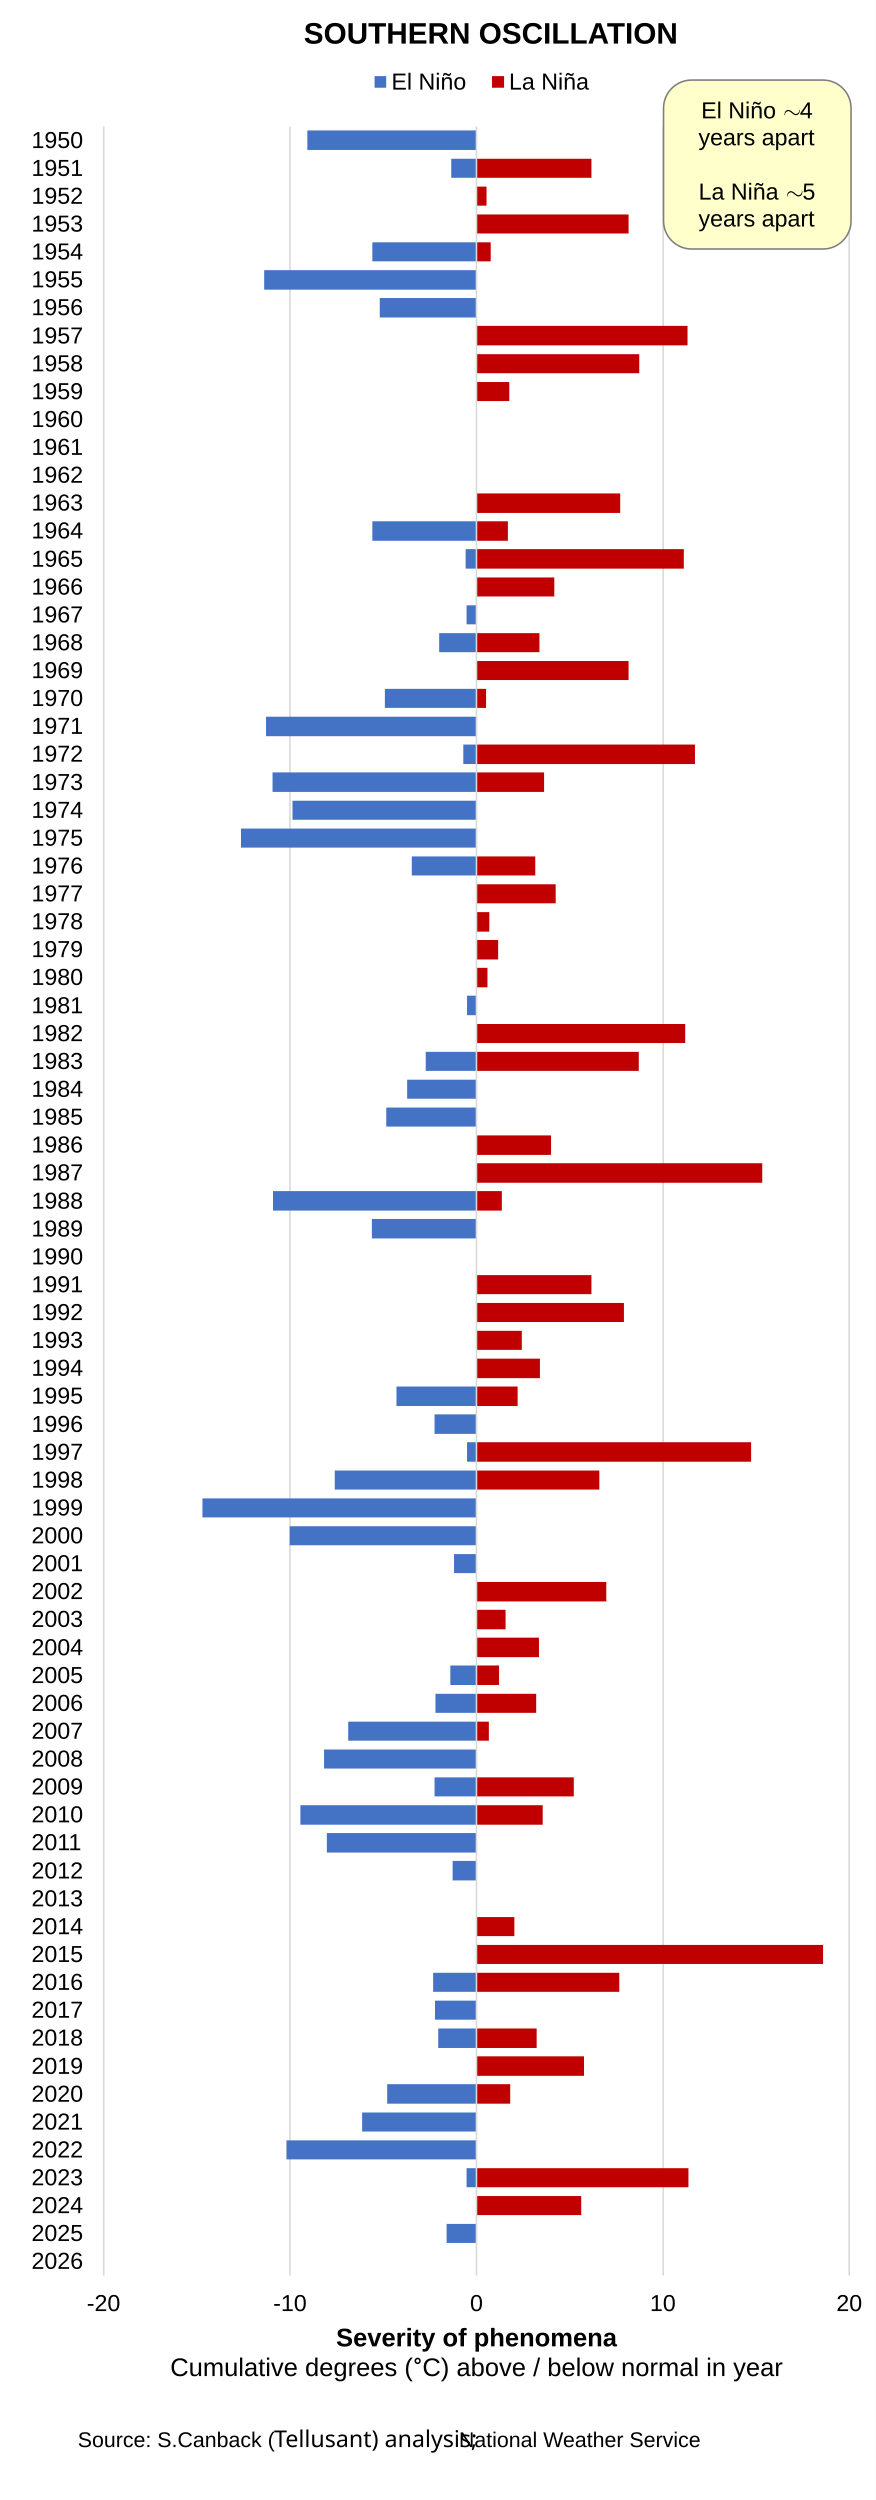
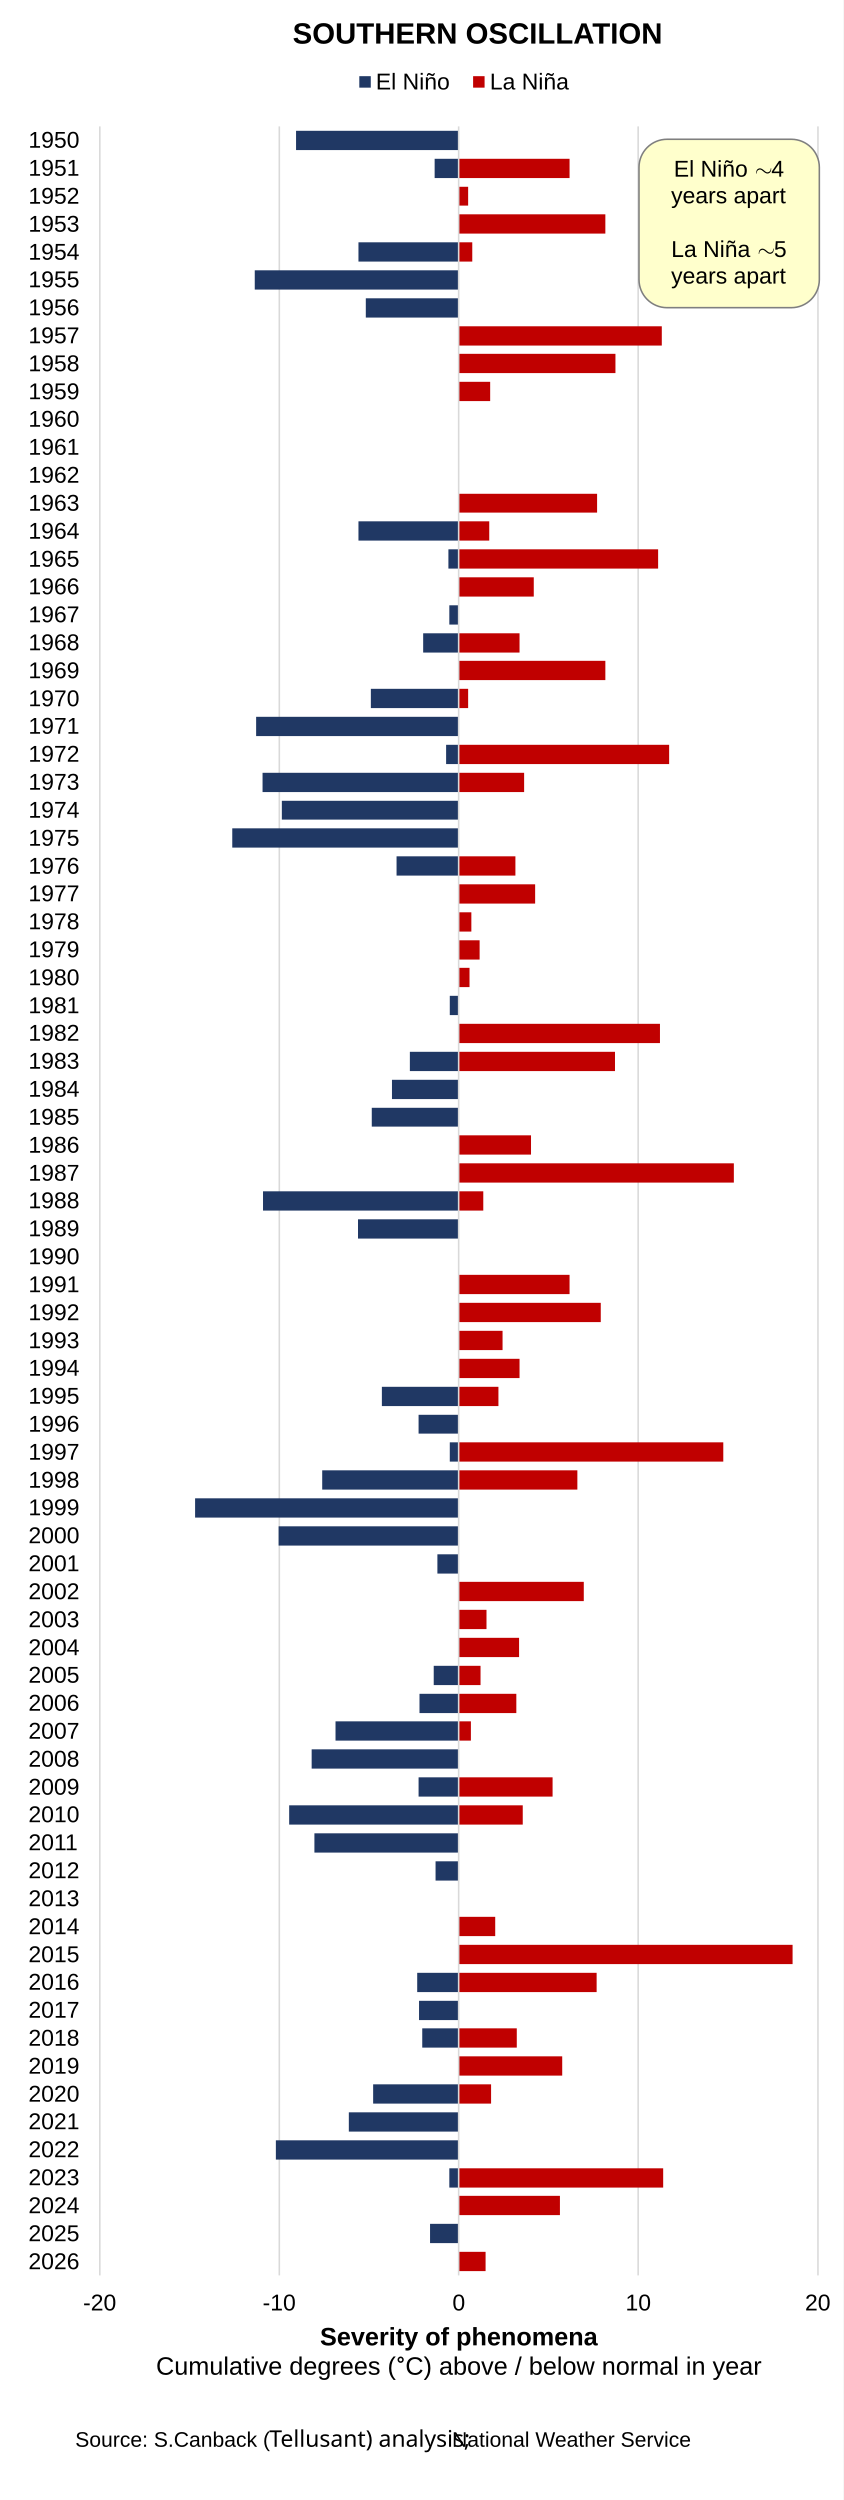
- <svg xmlns="http://www.w3.org/2000/svg" width="1887" height="5386" xml:space="preserve" overflow="hidden">
+ <svg xmlns="http://www.w3.org/2000/svg" width="1838" height="5448" xml:space="preserve" overflow="hidden">
  <defs>
    <clipPath id="clip0">
-       <rect x="4306" y="789" width="1887" height="5386" />
+       <rect x="4190" y="798" width="1838" height="5448" />
    </clipPath>
  </defs>
-   <g clip-path="url(#clip0)" transform="translate(-4306 -789)">
-     <rect x="4306" y="789" width="1887" height="5386" fill="#FFFFFF" />
-     <g>
-       <path d="M4529.5 1061.5 4529.5 5691.5M4930.66 1061.5 4930.66 5691.5M5734.69 1061.5 5734.69 5691.5M6135.5 1061.5 6135.5 5691.5" stroke="#D9D9D9" stroke-width="3.438" stroke-linejoin="round" stroke-miterlimit="10" fill="none" />
-     </g>
-     <g>
-       <path d="M5558.18 5561.18 5332.17 5561.18 5332.17 5520.18 5558.18 5520.18ZM5789.19 5501.18 5332.17 5501.18 5332.17 5460.18 5789.19 5460.18ZM5405.18 5321.17 5332.17 5321.17 5332.17 5279.17 5405.18 5279.17ZM5564.18 5261.17 5332.17 5261.17 5332.17 5219.17 5564.18 5219.17ZM5462.18 5201.17 5332.17 5201.17 5332.17 5159.17 5462.18 5159.17ZM5640.19 5080.17 5332.17 5080.17 5332.17 5039.17 5640.19 5039.17ZM6079.2 5020.16 5332.17 5020.16 5332.17 4979.16 6079.2 4979.16ZM5414.18 4960.16 5332.17 4960.16 5332.17 4919.16 5414.18 4919.16ZM5475.18 4720.15 5332.17 4720.15 5332.17 4678.15 5475.18 4678.15ZM5542.18 4659.15 5332.17 4659.15 5332.17 4618.15 5542.18 4618.15ZM5359.18 4539.15 5332.17 4539.15 5332.17 4498.15 5359.18 4498.15ZM5461.18 4479.15 5332.17 4479.15 5332.17 4438.15 5461.18 4438.15ZM5381.18 4419.15 5332.17 4419.15 5332.17 4377.14 5381.18 4377.14ZM5467.18 4359.14 5332.17 4359.14 5332.17 4317.14 5467.18 4317.14ZM5395.18 4299.14 5332.17 4299.14 5332.17 4257.14 5395.18 4257.14ZM5612.18 4239.14 5332.17 4239.14 5332.17 4197.14 5612.18 4197.14ZM5597.18 3998.13 5332.17 3998.13 5332.17 3957.13 5597.18 3957.13ZM5924.19 3938.13 5332.17 3938.13 5332.17 3896.13 5924.19 3896.13ZM5421.18 3818.12 5332.17 3818.12 5332.17 3776.12 5421.18 3776.12ZM5469.18 3758.12 5332.17 3758.12 5332.17 3716.12 5469.18 3716.12ZM5430.18 3697.12 5332.17 3697.12 5332.17 3656.12 5430.18 3656.12ZM5650.19 3637.12 5332.17 3637.12 5332.17 3596.12 5650.19 3596.12ZM5580.18 3577.12 5332.17 3577.12 5332.17 3536.12 5580.18 3536.12ZM5387.18 3397.11 5332.17 3397.11 5332.17 3355.11 5387.18 3355.11ZM5948.2 3337.11 5332.17 3337.11 5332.17 3295.11 5948.2 3295.11ZM5493.18 3277.11 5332.17 3277.11 5332.17 3235.11 5493.18 3235.11ZM5682.19 3096.1 5332.17 3096.1 5332.17 3055.1 5682.19 3055.1ZM5782.19 3036.1 5332.17 3036.1 5332.17 2995.1 5782.19 2995.1ZM5356.18 2916.1 5332.17 2916.1 5332.17 2874.09 5356.18 2874.09ZM5379.18 2856.09 5332.17 2856.09 5332.17 2814.09 5379.18 2814.09ZM5360.18 2796.09 5332.17 2796.09 5332.17 2754.09 5360.18 2754.09ZM5503.18 2735.09 5332.17 2735.09 5332.17 2694.09 5503.18 2694.09ZM5459.18 2675.09 5332.17 2675.09 5332.17 2634.09 5459.18 2634.09ZM5478.18 2495.08 5332.17 2495.08 5332.17 2453.08 5478.18 2453.08ZM5803.19 2435.08 5332.17 2435.08 5332.17 2393.08 5803.19 2393.08ZM5353.18 2314.08 5332.17 2314.08 5332.17 2273.07 5353.18 2273.07ZM5660.19 2254.07 5332.17 2254.07 5332.17 2213.07 5660.19 2213.07ZM5468.18 2194.07 5332.17 2194.07 5332.17 2153.07 5468.18 2153.07ZM5500.18 2074.07 5332.17 2074.07 5332.17 2033.07 5500.18 2033.07ZM5779.19 2014.07 5332.17 2014.07 5332.17 1972.06 5779.19 1972.06ZM5400.18 1954.06 5332.17 1954.06 5332.17 1912.06 5400.18 1912.06ZM5642.19 1894.06 5332.17 1894.06 5332.17 1852.06 5642.19 1852.06ZM5403.18 1653.05 5332.17 1653.05 5332.17 1612.05 5403.18 1612.05ZM5683.19 1593.05 5332.17 1593.05 5332.17 1552.05 5683.19 1552.05ZM5787.19 1533.05 5332.17 1533.05 5332.17 1491.05 5787.19 1491.05ZM5363.18 1352.04 5332.17 1352.04 5332.17 1311.04 5363.18 1311.04ZM5660.19 1292.04 5332.17 1292.04 5332.17 1251.04 5660.19 1251.04ZM5354.18 1232.04 5332.17 1232.04 5332.17 1191.04 5354.18 1191.04ZM5580.18 1172.04 5332.17 1172.04 5332.17 1131.04 5580.18 1131.04Z" fill="#C00000" />
-     </g>
-     <g>
-       <path d="M5268.17 5621.18 5332.17 5621.18 5332.17 5580.18 5268.17 5580.18ZM5311.17 5501.18 5332.17 5501.18 5332.17 5460.18 5311.17 5460.18ZM4923.16 5441.18 5332.17 5441.18 5332.17 5400.18 4923.16 5400.18ZM5086.17 5381.18 5332.17 5381.18 5332.17 5340.17 5086.17 5340.17ZM5140.17 5321.17 5332.17 5321.17 5332.17 5279.17 5140.17 5279.17ZM5250.17 5201.17 5332.17 5201.17 5332.17 5159.17 5250.17 5159.17ZM5243.17 5140.17 5332.17 5140.17 5332.17 5099.17 5243.17 5099.17ZM5239.17 5080.17 5332.17 5080.17 5332.17 5039.17 5239.17 5039.17ZM5281.17 4840.16 5332.17 4840.16 5332.17 4798.16 5281.17 4798.16ZM5010.16 4780.16 5332.17 4780.16 5332.17 4738.16 5010.16 4738.16ZM4953.16 4720.15 5332.17 4720.15 5332.17 4678.15 4953.16 4678.15ZM5242.17 4659.15 5332.17 4659.15 5332.17 4618.15 5242.17 4618.15ZM5004.16 4599.15 5332.17 4599.15 5332.17 4558.15 5004.16 4558.15ZM5056.17 4539.15 5332.17 4539.15 5332.17 4498.15 5056.17 4498.15ZM5244.17 4479.15 5332.17 4479.15 5332.17 4438.15 5244.17 4438.15ZM5276.17 4419.15 5332.17 4419.15 5332.17 4377.14 5276.17 4377.14ZM5284.17 4178.14 5332.17 4178.14 5332.17 4137.14 5284.17 4137.14ZM4930.16 4118.14 5332.17 4118.14 5332.17 4077.13 4930.16 4077.13ZM4742.16 4058.13 5332.17 4058.13 5332.17 4017.13 4742.16 4017.13ZM5027.17 3998.13 5332.17 3998.13 5332.17 3957.13 5027.17 3957.13ZM5312.17 3938.13 5332.17 3938.13 5332.17 3896.13 5312.17 3896.13ZM5242.17 3878.13 5332.17 3878.13 5332.17 3836.13 5242.17 3836.13ZM5160.17 3818.12 5332.17 3818.12 5332.17 3776.12 5160.17 3776.12ZM5107.17 3457.11 5332.17 3457.11 5332.17 3415.11 5107.17 3415.11ZM4894.16 3397.11 5332.17 3397.11 5332.17 3355.11 4894.16 3355.11ZM5138.17 3216.11 5332.17 3216.11 5332.17 3175.1 5138.17 3175.1ZM5183.17 3156.1 5332.17 3156.1 5332.17 3115.1 5183.17 3115.1ZM5223.17 3096.1 5332.17 3096.1 5332.17 3055.1 5223.17 3055.1ZM5312.17 2976.1 5332.17 2976.1 5332.17 2934.1 5312.17 2934.1ZM5193.17 2675.09 5332.17 2675.09 5332.17 2634.09 5193.17 2634.09ZM4825.16 2615.09 5332.17 2615.09 5332.17 2574.08 4825.16 2574.08ZM4936.16 2555.08 5332.17 2555.08 5332.17 2514.08 4936.16 2514.08ZM4893.16 2495.08 5332.17 2495.08 5332.17 2453.08 4893.16 2453.08ZM5304.17 2435.08 5332.17 2435.08 5332.17 2393.08 5304.17 2393.08ZM4879.16 2375.08 5332.17 2375.08 5332.17 2333.08 4879.16 2333.08ZM5135.17 2314.08 5332.17 2314.08 5332.17 2273.07 5135.17 2273.07ZM5252.17 2194.07 5332.17 2194.07 5332.17 2153.07 5252.17 2153.07ZM5311.17 2134.07 5332.17 2134.07 5332.17 2093.07 5311.17 2093.07ZM5309.17 2014.07 5332.17 2014.07 5332.17 1972.06 5309.17 1972.06ZM5108.17 1954.06 5332.17 1954.06 5332.17 1912.06 5108.17 1912.06ZM5124.17 1473.05 5332.17 1473.05 5332.17 1431.05 5124.17 1431.05ZM4875.16 1413.05 5332.17 1413.05 5332.17 1371.04 4875.16 1371.04ZM5108.17 1352.04 5332.17 1352.04 5332.17 1311.04 5108.17 1311.04ZM5278.17 1172.04 5332.17 1172.04 5332.17 1131.04 5278.17 1131.04ZM4968.16 1112.04 5332.17 1112.04 5332.17 1070.04 4968.16 1070.04Z" fill="#4472C4" />
-     </g>
-     <g>
-       <path d="M0 0 0 4630" stroke="#D9D9D9" stroke-width="3.438" stroke-linejoin="round" stroke-miterlimit="10" fill="none" fill-rule="evenodd" transform="matrix(1 0 0 -1 5332.5 5691.5)" />
-     </g>
-     <g>
-       <text font-family="Arial,Arial_MSFontService,sans-serif" font-weight="400" font-size="50" transform="matrix(1 0 0 1 4492.95 5768)">-20</text>
-     </g>
-     <g>
-       <text font-family="Arial,Arial_MSFontService,sans-serif" font-weight="400" font-size="50" transform="matrix(1 0 0 1 4894.56 5768)">-10</text>
-     </g>
-     <g>
-       <text font-family="Arial,Arial_MSFontService,sans-serif" font-weight="400" font-size="50" transform="matrix(1 0 0 1 5318.59 5768)">0</text>
-     </g>
-     <g>
-       <text font-family="Arial,Arial_MSFontService,sans-serif" font-weight="400" font-size="50" transform="matrix(1 0 0 1 5706.18 5768)">10</text>
-     </g>
-     <g>
-       <text font-family="Arial,Arial_MSFontService,sans-serif" font-weight="400" font-size="50" transform="matrix(1 0 0 1 6107.79 5768)">20</text>
-     </g>
-     <g>
-       <text font-family="Arial,Arial_MSFontService,sans-serif" font-weight="400" font-size="50" transform="matrix(1 0 0 1 4373.82 5677)">2026</text>
-     </g>
-     <g>
-       <text font-family="Arial,Arial_MSFontService,sans-serif" font-weight="400" font-size="50" transform="matrix(1 0 0 1 4373.82 5617)">2025</text>
-     </g>
-     <g>
-       <text font-family="Arial,Arial_MSFontService,sans-serif" font-weight="400" font-size="50" transform="matrix(1 0 0 1 4373.82 5557)">2024</text>
-     </g>
-     <g>
-       <text font-family="Arial,Arial_MSFontService,sans-serif" font-weight="400" font-size="50" transform="matrix(1 0 0 1 4373.82 5497)">2023</text>
-     </g>
-     <g>
-       <text font-family="Arial,Arial_MSFontService,sans-serif" font-weight="400" font-size="50" transform="matrix(1 0 0 1 4373.82 5437)">2022</text>
-     </g>
-     <g>
-       <text font-family="Arial,Arial_MSFontService,sans-serif" font-weight="400" font-size="50" transform="matrix(1 0 0 1 4373.82 5377)">2021</text>
-     </g>
-     <g>
-       <text font-family="Arial,Arial_MSFontService,sans-serif" font-weight="400" font-size="50" transform="matrix(1 0 0 1 4373.82 5317)">2020</text>
-     </g>
-     <g>
-       <text font-family="Arial,Arial_MSFontService,sans-serif" font-weight="400" font-size="50" transform="matrix(1 0 0 1 4373.82 5257)">2019</text>
-     </g>
-     <g>
-       <text font-family="Arial,Arial_MSFontService,sans-serif" font-weight="400" font-size="50" transform="matrix(1 0 0 1 4373.82 5196)">2018</text>
-     </g>
-     <g>
-       <text font-family="Arial,Arial_MSFontService,sans-serif" font-weight="400" font-size="50" transform="matrix(1 0 0 1 4373.82 5136)">2017</text>
-     </g>
-     <g>
-       <text font-family="Arial,Arial_MSFontService,sans-serif" font-weight="400" font-size="50" transform="matrix(1 0 0 1 4373.82 5076)">2016</text>
-     </g>
-     <g>
-       <text font-family="Arial,Arial_MSFontService,sans-serif" font-weight="400" font-size="50" transform="matrix(1 0 0 1 4373.82 5016)">2015</text>
-     </g>
-     <g>
-       <text font-family="Arial,Arial_MSFontService,sans-serif" font-weight="400" font-size="50" transform="matrix(1 0 0 1 4373.82 4956)">2014</text>
-     </g>
-     <g>
-       <text font-family="Arial,Arial_MSFontService,sans-serif" font-weight="400" font-size="50" transform="matrix(1 0 0 1 4373.82 4896)">2013</text>
-     </g>
-     <g>
-       <text font-family="Arial,Arial_MSFontService,sans-serif" font-weight="400" font-size="50" transform="matrix(1 0 0 1 4373.82 4836)">2012</text>
-     </g>
-     <g>
-       <text font-family="Arial,Arial_MSFontService,sans-serif" font-weight="400" font-size="50" transform="matrix(1 0 0 1 4373.82 4775)">2011</text>
-     </g>
-     <g>
-       <text font-family="Arial,Arial_MSFontService,sans-serif" font-weight="400" font-size="50" transform="matrix(1 0 0 1 4373.82 4715)">2010</text>
-     </g>
-     <g>
-       <text font-family="Arial,Arial_MSFontService,sans-serif" font-weight="400" font-size="50" transform="matrix(1 0 0 1 4373.82 4655)">2009</text>
-     </g>
-     <g>
-       <text font-family="Arial,Arial_MSFontService,sans-serif" font-weight="400" font-size="50" transform="matrix(1 0 0 1 4373.82 4595)">2008</text>
-     </g>
-     <g>
-       <text font-family="Arial,Arial_MSFontService,sans-serif" font-weight="400" font-size="50" transform="matrix(1 0 0 1 4373.82 4535)">2007</text>
-     </g>
-     <g>
-       <text font-family="Arial,Arial_MSFontService,sans-serif" font-weight="400" font-size="50" transform="matrix(1 0 0 1 4373.82 4475)">2006</text>
-     </g>
-     <g>
-       <text font-family="Arial,Arial_MSFontService,sans-serif" font-weight="400" font-size="50" transform="matrix(1 0 0 1 4373.82 4415)">2005</text>
-     </g>
-     <g>
-       <text font-family="Arial,Arial_MSFontService,sans-serif" font-weight="400" font-size="50" transform="matrix(1 0 0 1 4373.82 4355)">2004</text>
-     </g>
-     <g>
-       <text font-family="Arial,Arial_MSFontService,sans-serif" font-weight="400" font-size="50" transform="matrix(1 0 0 1 4373.82 4294)">2003</text>
-     </g>
-     <g>
-       <text font-family="Arial,Arial_MSFontService,sans-serif" font-weight="400" font-size="50" transform="matrix(1 0 0 1 4373.82 4234)">2002</text>
-     </g>
-     <g>
-       <text font-family="Arial,Arial_MSFontService,sans-serif" font-weight="400" font-size="50" transform="matrix(1 0 0 1 4373.82 4174)">2001</text>
-     </g>
-     <g>
-       <text font-family="Arial,Arial_MSFontService,sans-serif" font-weight="400" font-size="50" transform="matrix(1 0 0 1 4373.82 4114)">2000</text>
-     </g>
-     <g>
-       <text font-family="Arial,Arial_MSFontService,sans-serif" font-weight="400" font-size="50" transform="matrix(1 0 0 1 4373.82 4054)">1999</text>
-     </g>
-     <g>
-       <text font-family="Arial,Arial_MSFontService,sans-serif" font-weight="400" font-size="50" transform="matrix(1 0 0 1 4373.82 3994)">1998</text>
-     </g>
-     <g>
-       <text font-family="Arial,Arial_MSFontService,sans-serif" font-weight="400" font-size="50" transform="matrix(1 0 0 1 4373.82 3934)">1997</text>
-     </g>
-     <g>
-       <text font-family="Arial,Arial_MSFontService,sans-serif" font-weight="400" font-size="50" transform="matrix(1 0 0 1 4373.82 3874)">1996</text>
-     </g>
-     <g>
-       <text font-family="Arial,Arial_MSFontService,sans-serif" font-weight="400" font-size="50" transform="matrix(1 0 0 1 4373.82 3813)">1995</text>
-     </g>
-     <g>
-       <text font-family="Arial,Arial_MSFontService,sans-serif" font-weight="400" font-size="50" transform="matrix(1 0 0 1 4373.82 3753)">1994</text>
-     </g>
-     <g>
-       <text font-family="Arial,Arial_MSFontService,sans-serif" font-weight="400" font-size="50" transform="matrix(1 0 0 1 4373.82 3693)">1993</text>
-     </g>
-     <g>
-       <text font-family="Arial,Arial_MSFontService,sans-serif" font-weight="400" font-size="50" transform="matrix(1 0 0 1 4373.82 3633)">1992</text>
-     </g>
-     <g>
-       <text font-family="Arial,Arial_MSFontService,sans-serif" font-weight="400" font-size="50" transform="matrix(1 0 0 1 4373.82 3573)">1991</text>
-     </g>
-     <g>
-       <text font-family="Arial,Arial_MSFontService,sans-serif" font-weight="400" font-size="50" transform="matrix(1 0 0 1 4373.82 3513)">1990</text>
-     </g>
-     <g>
-       <text font-family="Arial,Arial_MSFontService,sans-serif" font-weight="400" font-size="50" transform="matrix(1 0 0 1 4373.82 3453)">1989</text>
-     </g>
-     <g>
-       <text font-family="Arial,Arial_MSFontService,sans-serif" font-weight="400" font-size="50" transform="matrix(1 0 0 1 4373.82 3393)">1988</text>
-     </g>
-     <g>
-       <text font-family="Arial,Arial_MSFontService,sans-serif" font-weight="400" font-size="50" transform="matrix(1 0 0 1 4373.82 3332)">1987</text>
-     </g>
-     <g>
-       <text font-family="Arial,Arial_MSFontService,sans-serif" font-weight="400" font-size="50" transform="matrix(1 0 0 1 4373.82 3272)">1986</text>
-     </g>
-     <g>
-       <text font-family="Arial,Arial_MSFontService,sans-serif" font-weight="400" font-size="50" transform="matrix(1 0 0 1 4373.82 3212)">1985</text>
-     </g>
-     <g>
-       <text font-family="Arial,Arial_MSFontService,sans-serif" font-weight="400" font-size="50" transform="matrix(1 0 0 1 4373.82 3152)">1984</text>
-     </g>
-     <g>
-       <text font-family="Arial,Arial_MSFontService,sans-serif" font-weight="400" font-size="50" transform="matrix(1 0 0 1 4373.82 3092)">1983</text>
-     </g>
-     <g>
-       <text font-family="Arial,Arial_MSFontService,sans-serif" font-weight="400" font-size="50" transform="matrix(1 0 0 1 4373.82 3032)">1982</text>
-     </g>
-     <g>
-       <text font-family="Arial,Arial_MSFontService,sans-serif" font-weight="400" font-size="50" transform="matrix(1 0 0 1 4373.82 2972)">1981</text>
-     </g>
-     <g>
-       <text font-family="Arial,Arial_MSFontService,sans-serif" font-weight="400" font-size="50" transform="matrix(1 0 0 1 4373.82 2911)">1980</text>
-     </g>
-     <g>
-       <text font-family="Arial,Arial_MSFontService,sans-serif" font-weight="400" font-size="50" transform="matrix(1 0 0 1 4373.82 2851)">1979</text>
-     </g>
-     <g>
-       <text font-family="Arial,Arial_MSFontService,sans-serif" font-weight="400" font-size="50" transform="matrix(1 0 0 1 4373.82 2791)">1978</text>
-     </g>
-     <g>
-       <text font-family="Arial,Arial_MSFontService,sans-serif" font-weight="400" font-size="50" transform="matrix(1 0 0 1 4373.82 2731)">1977</text>
-     </g>
-     <g>
-       <text font-family="Arial,Arial_MSFontService,sans-serif" font-weight="400" font-size="50" transform="matrix(1 0 0 1 4373.82 2671)">1976</text>
-     </g>
-     <g>
-       <text font-family="Arial,Arial_MSFontService,sans-serif" font-weight="400" font-size="50" transform="matrix(1 0 0 1 4373.82 2611)">1975</text>
-     </g>
-     <g>
-       <text font-family="Arial,Arial_MSFontService,sans-serif" font-weight="400" font-size="50" transform="matrix(1 0 0 1 4373.82 2551)">1974</text>
-     </g>
-     <g>
-       <text font-family="Arial,Arial_MSFontService,sans-serif" font-weight="400" font-size="50" transform="matrix(1 0 0 1 4373.82 2491)">1973</text>
-     </g>
-     <g>
-       <text font-family="Arial,Arial_MSFontService,sans-serif" font-weight="400" font-size="50" transform="matrix(1 0 0 1 4373.82 2430)">1972</text>
-     </g>
-     <g>
-       <text font-family="Arial,Arial_MSFontService,sans-serif" font-weight="400" font-size="50" transform="matrix(1 0 0 1 4373.82 2370)">1971</text>
-     </g>
-     <g>
-       <text font-family="Arial,Arial_MSFontService,sans-serif" font-weight="400" font-size="50" transform="matrix(1 0 0 1 4373.82 2310)">1970</text>
-     </g>
-     <g>
-       <text font-family="Arial,Arial_MSFontService,sans-serif" font-weight="400" font-size="50" transform="matrix(1 0 0 1 4373.82 2250)">1969</text>
-     </g>
-     <g>
-       <text font-family="Arial,Arial_MSFontService,sans-serif" font-weight="400" font-size="50" transform="matrix(1 0 0 1 4373.82 2190)">1968</text>
-     </g>
-     <g>
-       <text font-family="Arial,Arial_MSFontService,sans-serif" font-weight="400" font-size="50" transform="matrix(1 0 0 1 4373.82 2130)">1967</text>
-     </g>
-     <g>
-       <text font-family="Arial,Arial_MSFontService,sans-serif" font-weight="400" font-size="50" transform="matrix(1 0 0 1 4373.82 2070)">1966</text>
-     </g>
-     <g>
-       <text font-family="Arial,Arial_MSFontService,sans-serif" font-weight="400" font-size="50" transform="matrix(1 0 0 1 4373.82 2010)">1965</text>
-     </g>
-     <g>
-       <text font-family="Arial,Arial_MSFontService,sans-serif" font-weight="400" font-size="50" transform="matrix(1 0 0 1 4373.82 1949)">1964</text>
-     </g>
-     <g>
-       <text font-family="Arial,Arial_MSFontService,sans-serif" font-weight="400" font-size="50" transform="matrix(1 0 0 1 4373.82 1889)">1963</text>
-     </g>
-     <g>
-       <text font-family="Arial,Arial_MSFontService,sans-serif" font-weight="400" font-size="50" transform="matrix(1 0 0 1 4373.82 1829)">1962</text>
-     </g>
-     <g>
-       <text font-family="Arial,Arial_MSFontService,sans-serif" font-weight="400" font-size="50" transform="matrix(1 0 0 1 4373.82 1769)">1961</text>
-     </g>
-     <g>
-       <text font-family="Arial,Arial_MSFontService,sans-serif" font-weight="400" font-size="50" transform="matrix(1 0 0 1 4373.82 1709)">1960</text>
-     </g>
-     <g>
-       <text font-family="Arial,Arial_MSFontService,sans-serif" font-weight="400" font-size="50" transform="matrix(1 0 0 1 4373.82 1649)">1959</text>
-     </g>
-     <g>
-       <text font-family="Arial,Arial_MSFontService,sans-serif" font-weight="400" font-size="50" transform="matrix(1 0 0 1 4373.82 1589)">1958</text>
-     </g>
-     <g>
-       <text font-family="Arial,Arial_MSFontService,sans-serif" font-weight="400" font-size="50" transform="matrix(1 0 0 1 4373.82 1529)">1957</text>
-     </g>
-     <g>
-       <text font-family="Arial,Arial_MSFontService,sans-serif" font-weight="400" font-size="50" transform="matrix(1 0 0 1 4373.82 1468)">1956</text>
-     </g>
-     <g>
-       <text font-family="Arial,Arial_MSFontService,sans-serif" font-weight="400" font-size="50" transform="matrix(1 0 0 1 4373.82 1408)">1955</text>
-     </g>
-     <g>
-       <text font-family="Arial,Arial_MSFontService,sans-serif" font-weight="400" font-size="50" transform="matrix(1 0 0 1 4373.82 1348)">1954</text>
-     </g>
-     <g>
-       <text font-family="Arial,Arial_MSFontService,sans-serif" font-weight="400" font-size="50" transform="matrix(1 0 0 1 4373.82 1288)">1953</text>
-     </g>
-     <g>
-       <text font-family="Arial,Arial_MSFontService,sans-serif" font-weight="400" font-size="50" transform="matrix(1 0 0 1 4373.82 1228)">1952</text>
-     </g>
-     <g>
-       <text font-family="Arial,Arial_MSFontService,sans-serif" font-weight="400" font-size="50" transform="matrix(1 0 0 1 4373.82 1168)">1951</text>
-     </g>
-     <g>
-       <text font-family="Arial,Arial_MSFontService,sans-serif" font-weight="400" font-size="50" transform="matrix(1 0 0 1 4373.82 1108)">1950</text>
-     </g>
-     <g>
-       <text font-family="Arial,Arial_MSFontService,sans-serif" font-weight="700" font-size="55" transform="matrix(1 0 0 1 5030.02 5844)">Severity of phenomena</text>
-     </g>
-     <g>
-       <text font-family="Arial,Arial_MSFontService,sans-serif" font-weight="400" font-size="55" transform="matrix(1 0 0 1 4672.7 5908)">Cumulative degrees (</text>
-     </g>
-     <g>
-       <text font-family="Roboto,Roboto_MSFontService,sans-serif" font-weight="400" font-size="55" transform="matrix(1 0 0 1 5195.47 5908)">°</text>
-     </g>
-     <g>
-       <text font-family="Arial,Arial_MSFontService,sans-serif" font-weight="400" font-size="55" transform="matrix(1 0 0 1 5216.01 5908)">C) above / below normal in year</text>
-     </g>
-     <g>
-       <text font-family="Arial,Arial_MSFontService,sans-serif" font-weight="700" font-size="64" transform="matrix(1 0 0 1 4960.41 883)">SOUTHERN OSCILLATION</text>
-     </g>
-     <g>
-       <rect x="5113" y="953" width="25" height="25" fill="#4472C4" />
-     </g>
-     <g>
-       <text font-family="Arial,Arial_MSFontService,sans-serif" font-weight="400" font-size="50" transform="matrix(1 0 0 1 5149.28 982)">El Niño</text>
-     </g>
-     <g>
-       <rect x="5366" y="953" width="26" height="25" fill="#C00000" />
-     </g>
-     <g>
-       <text font-family="Arial,Arial_MSFontService,sans-serif" font-weight="400" font-size="50" transform="matrix(1 0 0 1 5402.55 982)">La Niña</text>
+   <g clip-path="url(#clip0)" transform="translate(-4190 -798)">
+     <rect x="4190" y="798" width="1838" height="5448" fill="#FFFFFF" />
+     <g>
+       <path d="M4407.5 1073.5 4407.5 5756.5M4798.66 1073.5 4798.66 5756.5M5580.68 1073.5 5580.68 5756.5M5972.5 1073.5 5972.5 5756.5" stroke="#D9D9D9" stroke-width="3.438" stroke-linejoin="round" stroke-miterlimit="10" fill="none" />
+     </g>
+     <g>
+       <path d="M5248.17 5747.19 5190.17 5747.19 5190.17 5705.19 5248.17 5705.19ZM5410.18 5625.18 5190.17 5625.18 5190.17 5583.18 5410.18 5583.18ZM5635.19 5565.18 5190.17 5565.18 5190.17 5523.18 5635.19 5523.18ZM5260.17 5382.18 5190.17 5382.18 5190.17 5340.18 5260.17 5340.18ZM5415.18 5321.17 5190.17 5321.17 5190.17 5279.17 5415.18 5279.17ZM5316.17 5260.17 5190.17 5260.17 5190.17 5218.17 5316.17 5218.17ZM5490.18 5139.17 5190.17 5139.17 5190.17 5097.17 5490.18 5097.17ZM5917.19 5078.17 5190.17 5078.17 5190.17 5036.17 5917.19 5036.17ZM5269.17 5017.16 5190.17 5017.16 5190.17 4975.16 5269.17 4975.16ZM5329.17 4774.16 5190.17 4774.16 5190.17 4732.16 5329.17 4732.16ZM5394.18 4713.15 5190.17 4713.15 5190.17 4671.15 5394.18 4671.15ZM5216.17 4591.15 5190.17 4591.15 5190.17 4549.15 5216.17 4549.15ZM5315.17 4531.15 5190.17 4531.15 5190.17 4489.15 5315.17 4489.15ZM5237.17 4470.15 5190.17 4470.15 5190.17 4428.15 5237.17 4428.15ZM5321.17 4409.14 5190.17 4409.14 5190.17 4367.14 5321.17 4367.14ZM5250.17 4348.14 5190.17 4348.14 5190.17 4306.14 5250.17 4306.14ZM5462.18 4287.14 5190.17 4287.14 5190.17 4245.14 5462.18 4245.14ZM5448.18 4044.13 5190.17 4044.13 5190.17 4002.13 5448.18 4002.13ZM5766.19 3983.13 5190.17 3983.13 5190.17 3941.13 5766.19 3941.13ZM5276.17 3862.13 5190.17 3862.13 5190.17 3820.13 5276.17 3820.13ZM5322.17 3801.12 5190.17 3801.12 5190.17 3759.12 5322.17 3759.12ZM5285.17 3740.12 5190.17 3740.12 5190.17 3698.12 5285.17 3698.12ZM5499.18 3679.12 5190.17 3679.12 5190.17 3637.12 5499.18 3637.12ZM5431.18 3618.12 5190.17 3618.12 5190.17 3576.12 5431.18 3576.12ZM5243.17 3436.11 5190.17 3436.11 5190.17 3394.11 5243.17 3394.11ZM5789.19 3375.11 5190.17 3375.11 5190.17 3333.11 5789.19 3333.11ZM5347.18 3314.11 5190.17 3314.11 5190.17 3272.11 5347.18 3272.11ZM5530.18 3132.1 5190.17 3132.1 5190.17 3090.1 5530.18 3090.1ZM5628.18 3071.1 5190.17 3071.1 5190.17 3029.1 5628.18 3029.1ZM5213.17 2949.1 5190.17 2949.1 5190.17 2907.1 5213.17 2907.1ZM5235.17 2889.09 5190.17 2889.09 5190.17 2847.09 5235.17 2847.09ZM5217.17 2828.09 5190.17 2828.09 5190.17 2786.09 5217.17 2786.09ZM5356.18 2767.09 5190.17 2767.09 5190.17 2725.09 5356.18 2725.09ZM5313.17 2706.09 5190.17 2706.09 5190.17 2664.09 5313.17 2664.09ZM5332.17 2524.08 5190.17 2524.08 5190.17 2482.08 5332.17 2482.08ZM5648.19 2463.08 5190.17 2463.08 5190.17 2421.08 5648.19 2421.08ZM5210.17 2341.08 5190.17 2341.08 5190.17 2299.08 5210.17 2299.08ZM5509.18 2280.07 5190.17 2280.07 5190.17 2238.07 5509.18 2238.07ZM5322.17 2220.07 5190.17 2220.07 5190.17 2178.07 5322.17 2178.07ZM5353.18 2098.07 5190.17 2098.07 5190.17 2056.07 5353.18 2056.07ZM5624.18 2037.07 5190.17 2037.07 5190.17 1995.07 5624.18 1995.07ZM5256.17 1976.06 5190.17 1976.06 5190.17 1934.06 5256.17 1934.06ZM5491.18 1915.06 5190.17 1915.06 5190.17 1874.06 5491.18 1874.06ZM5258.17 1672.05 5190.17 1672.05 5190.17 1630.05 5258.17 1630.05ZM5531.18 1611.05 5190.17 1611.05 5190.17 1569.05 5531.18 1569.05ZM5632.18 1551.05 5190.17 1551.05 5190.17 1509.05 5632.18 1509.05ZM5219.17 1368.04 5190.17 1368.04 5190.17 1326.04 5219.17 1326.04ZM5509.18 1307.04 5190.17 1307.04 5190.17 1265.04 5509.18 1265.04ZM5210.17 1246.04 5190.17 1246.04 5190.17 1205.04 5210.17 1205.04ZM5431.18 1186.04 5190.17 1186.04 5190.17 1144.04 5431.18 1144.04Z" fill="#C00000" />
+     </g>
+     <g>
+       <path d="M5127.17 5686.19 5190.17 5686.19 5190.17 5644.19 5127.17 5644.19ZM5169.17 5565.18 5190.17 5565.18 5190.17 5523.18 5169.17 5523.18ZM4791.16 5504.18 5190.17 5504.18 5190.17 5462.18 4791.16 5462.18ZM4950.16 5443.18 5190.17 5443.18 5190.17 5401.18 4950.16 5401.18ZM5003.16 5382.18 5190.17 5382.18 5190.17 5340.18 5003.16 5340.18ZM5110.17 5260.17 5190.17 5260.17 5190.17 5218.17 5110.17 5218.17ZM5103.17 5200.17 5190.17 5200.17 5190.17 5158.17 5103.17 5158.17ZM5099.17 5139.17 5190.17 5139.17 5190.17 5097.17 5099.17 5097.17ZM5139.17 4896.16 5190.17 4896.16 5190.17 4854.16 5139.17 4854.16ZM4875.16 4835.16 5190.17 4835.16 5190.17 4793.16 4875.16 4793.16ZM4820.16 4774.16 5190.17 4774.16 5190.17 4732.16 4820.16 4732.16ZM5102.17 4713.15 5190.17 4713.15 5190.17 4671.15 5102.17 4671.15ZM4869.16 4652.15 5190.17 4652.15 5190.17 4610.15 4869.16 4610.15ZM4921.16 4591.15 5190.17 4591.15 5190.17 4549.15 4921.16 4549.15ZM5104.17 4531.15 5190.17 4531.15 5190.17 4489.15 5104.17 4489.15ZM5135.17 4470.15 5190.17 4470.15 5190.17 4428.15 5135.17 4428.15ZM5143.17 4227.14 5190.17 4227.14 5190.17 4185.14 5143.17 4185.14ZM4797.16 4166.14 5190.17 4166.14 5190.17 4124.14 4797.16 4124.14ZM4615.15 4105.13 5190.17 4105.13 5190.17 4063.13 4615.15 4063.13ZM4892.16 4044.13 5190.17 4044.13 5190.17 4002.13 4892.16 4002.13ZM5170.17 3983.13 5190.17 3983.13 5190.17 3941.13 5170.17 3941.13ZM5102.17 3922.13 5190.17 3922.13 5190.17 3881.13 5102.17 3881.13ZM5022.17 3862.13 5190.17 3862.13 5190.17 3820.13 5022.17 3820.13ZM4970.16 3497.11 5190.17 3497.11 5190.17 3455.11 4970.16 3455.11ZM4763.16 3436.11 5190.17 3436.11 5190.17 3394.11 4763.16 3394.11ZM5000.16 3253.11 5190.17 3253.11 5190.17 3212.11 5000.16 3212.11ZM5044.17 3193.1 5190.17 3193.1 5190.17 3151.1 5044.17 3151.1ZM5083.17 3132.1 5190.17 3132.1 5190.17 3090.1 5083.17 3090.1ZM5170.17 3010.1 5190.17 3010.1 5190.17 2968.1 5170.17 2968.1ZM5054.17 2706.09 5190.17 2706.09 5190.17 2664.09 5054.17 2664.09ZM4696.15 2645.09 5190.17 2645.09 5190.17 2603.09 4696.15 2603.09ZM4804.16 2584.08 5190.17 2584.08 5190.17 2543.08 4804.16 2543.08ZM4762.16 2524.08 5190.17 2524.08 5190.17 2482.08 4762.16 2482.08ZM5162.17 2463.08 5190.17 2463.08 5190.17 2421.08 5162.17 2421.08ZM4748.16 2402.08 5190.17 2402.08 5190.17 2360.08 4748.16 2360.08ZM4998.16 2341.08 5190.17 2341.08 5190.17 2299.08 4998.16 2299.08ZM5112.17 2220.07 5190.17 2220.07 5190.17 2178.07 5112.17 2178.07ZM5169.17 2159.07 5190.17 2159.07 5190.17 2117.07 5169.17 2117.07ZM5167.17 2037.07 5190.17 2037.07 5190.17 1995.07 5167.17 1995.07ZM4971.16 1976.06 5190.17 1976.06 5190.17 1934.06 4971.16 1934.06ZM4987.16 1490.05 5190.17 1490.05 5190.17 1448.05 4987.16 1448.05ZM4745.16 1429.05 5190.17 1429.05 5190.17 1387.05 4745.16 1387.05ZM4971.16 1368.04 5190.17 1368.04 5190.17 1326.04 4971.16 1326.04ZM5137.17 1186.04 5190.17 1186.04 5190.17 1144.04 5137.17 1144.04ZM4835.16 1125.04 5190.17 1125.04 5190.17 1083.04 4835.16 1083.04Z" fill="#203864" />
+     </g>
+     <g>
+       <path d="M0 0 0 4683" stroke="#D9D9D9" stroke-width="3.438" stroke-linejoin="round" stroke-miterlimit="10" fill="none" fill-rule="evenodd" transform="matrix(1 0 0 -1 5189.5 5756.5)" />
+     </g>
+     <g>
+       <text font-family="Arial,Arial_MSFontService,sans-serif" font-weight="400" font-size="50" transform="matrix(1 0 0 1 4371.06 5833)">-20</text>
+     </g>
+     <g>
+       <text font-family="Arial,Arial_MSFontService,sans-serif" font-weight="400" font-size="50" transform="matrix(1 0 0 1 4762.27 5833)">-10</text>
+     </g>
+     <g>
+       <text font-family="Arial,Arial_MSFontService,sans-serif" font-weight="400" font-size="50" transform="matrix(1 0 0 1 5175.89 5833)">0</text>
+     </g>
+     <g>
+       <text font-family="Arial,Arial_MSFontService,sans-serif" font-weight="400" font-size="50" transform="matrix(1 0 0 1 5553.07 5833)">10</text>
+     </g>
+     <g>
+       <text font-family="Arial,Arial_MSFontService,sans-serif" font-weight="400" font-size="50" transform="matrix(1 0 0 1 5944.27 5833)">20</text>
+     </g>
+     <g>
+       <text font-family="Arial,Arial_MSFontService,sans-serif" font-weight="400" font-size="50" transform="matrix(1 0 0 1 4251.93 5743)">2026</text>
+     </g>
+     <g>
+       <text font-family="Arial,Arial_MSFontService,sans-serif" font-weight="400" font-size="50" transform="matrix(1 0 0 1 4251.93 5682)">2025</text>
+     </g>
+     <g>
+       <text font-family="Arial,Arial_MSFontService,sans-serif" font-weight="400" font-size="50" transform="matrix(1 0 0 1 4251.93 5621)">2024</text>
+     </g>
+     <g>
+       <text font-family="Arial,Arial_MSFontService,sans-serif" font-weight="400" font-size="50" transform="matrix(1 0 0 1 4251.93 5560)">2023</text>
+     </g>
+     <g>
+       <text font-family="Arial,Arial_MSFontService,sans-serif" font-weight="400" font-size="50" transform="matrix(1 0 0 1 4251.93 5499)">2022</text>
+     </g>
+     <g>
+       <text font-family="Arial,Arial_MSFontService,sans-serif" font-weight="400" font-size="50" transform="matrix(1 0 0 1 4251.93 5438)">2021</text>
+     </g>
+     <g>
+       <text font-family="Arial,Arial_MSFontService,sans-serif" font-weight="400" font-size="50" transform="matrix(1 0 0 1 4251.93 5378)">2020</text>
+     </g>
+     <g>
+       <text font-family="Arial,Arial_MSFontService,sans-serif" font-weight="400" font-size="50" transform="matrix(1 0 0 1 4251.93 5317)">2019</text>
+     </g>
+     <g>
+       <text font-family="Arial,Arial_MSFontService,sans-serif" font-weight="400" font-size="50" transform="matrix(1 0 0 1 4251.93 5256)">2018</text>
+     </g>
+     <g>
+       <text font-family="Arial,Arial_MSFontService,sans-serif" font-weight="400" font-size="50" transform="matrix(1 0 0 1 4251.93 5195)">2017</text>
+     </g>
+     <g>
+       <text font-family="Arial,Arial_MSFontService,sans-serif" font-weight="400" font-size="50" transform="matrix(1 0 0 1 4251.93 5134)">2016</text>
+     </g>
+     <g>
+       <text font-family="Arial,Arial_MSFontService,sans-serif" font-weight="400" font-size="50" transform="matrix(1 0 0 1 4251.93 5074)">2015</text>
+     </g>
+     <g>
+       <text font-family="Arial,Arial_MSFontService,sans-serif" font-weight="400" font-size="50" transform="matrix(1 0 0 1 4251.93 5013)">2014</text>
+     </g>
+     <g>
+       <text font-family="Arial,Arial_MSFontService,sans-serif" font-weight="400" font-size="50" transform="matrix(1 0 0 1 4251.93 4952)">2013</text>
+     </g>
+     <g>
+       <text font-family="Arial,Arial_MSFontService,sans-serif" font-weight="400" font-size="50" transform="matrix(1 0 0 1 4251.93 4891)">2012</text>
+     </g>
+     <g>
+       <text font-family="Arial,Arial_MSFontService,sans-serif" font-weight="400" font-size="50" transform="matrix(1 0 0 1 4251.93 4830)">2011</text>
+     </g>
+     <g>
+       <text font-family="Arial,Arial_MSFontService,sans-serif" font-weight="400" font-size="50" transform="matrix(1 0 0 1 4251.93 4769)">2010</text>
+     </g>
+     <g>
+       <text font-family="Arial,Arial_MSFontService,sans-serif" font-weight="400" font-size="50" transform="matrix(1 0 0 1 4251.93 4709)">2009</text>
+     </g>
+     <g>
+       <text font-family="Arial,Arial_MSFontService,sans-serif" font-weight="400" font-size="50" transform="matrix(1 0 0 1 4251.93 4648)">2008</text>
+     </g>
+     <g>
+       <text font-family="Arial,Arial_MSFontService,sans-serif" font-weight="400" font-size="50" transform="matrix(1 0 0 1 4251.93 4587)">2007</text>
+     </g>
+     <g>
+       <text font-family="Arial,Arial_MSFontService,sans-serif" font-weight="400" font-size="50" transform="matrix(1 0 0 1 4251.93 4526)">2006</text>
+     </g>
+     <g>
+       <text font-family="Arial,Arial_MSFontService,sans-serif" font-weight="400" font-size="50" transform="matrix(1 0 0 1 4251.93 4465)">2005</text>
+     </g>
+     <g>
+       <text font-family="Arial,Arial_MSFontService,sans-serif" font-weight="400" font-size="50" transform="matrix(1 0 0 1 4251.93 4405)">2004</text>
+     </g>
+     <g>
+       <text font-family="Arial,Arial_MSFontService,sans-serif" font-weight="400" font-size="50" transform="matrix(1 0 0 1 4251.93 4344)">2003</text>
+     </g>
+     <g>
+       <text font-family="Arial,Arial_MSFontService,sans-serif" font-weight="400" font-size="50" transform="matrix(1 0 0 1 4251.93 4283)">2002</text>
+     </g>
+     <g>
+       <text font-family="Arial,Arial_MSFontService,sans-serif" font-weight="400" font-size="50" transform="matrix(1 0 0 1 4251.93 4222)">2001</text>
+     </g>
+     <g>
+       <text font-family="Arial,Arial_MSFontService,sans-serif" font-weight="400" font-size="50" transform="matrix(1 0 0 1 4251.93 4161)">2000</text>
+     </g>
+     <g>
+       <text font-family="Arial,Arial_MSFontService,sans-serif" font-weight="400" font-size="50" transform="matrix(1 0 0 1 4251.93 4100)">1999</text>
+     </g>
+     <g>
+       <text font-family="Arial,Arial_MSFontService,sans-serif" font-weight="400" font-size="50" transform="matrix(1 0 0 1 4251.93 4040)">1998</text>
+     </g>
+     <g>
+       <text font-family="Arial,Arial_MSFontService,sans-serif" font-weight="400" font-size="50" transform="matrix(1 0 0 1 4251.93 3979)">1997</text>
+     </g>
+     <g>
+       <text font-family="Arial,Arial_MSFontService,sans-serif" font-weight="400" font-size="50" transform="matrix(1 0 0 1 4251.93 3918)">1996</text>
+     </g>
+     <g>
+       <text font-family="Arial,Arial_MSFontService,sans-serif" font-weight="400" font-size="50" transform="matrix(1 0 0 1 4251.93 3857)">1995</text>
+     </g>
+     <g>
+       <text font-family="Arial,Arial_MSFontService,sans-serif" font-weight="400" font-size="50" transform="matrix(1 0 0 1 4251.93 3796)">1994</text>
+     </g>
+     <g>
+       <text font-family="Arial,Arial_MSFontService,sans-serif" font-weight="400" font-size="50" transform="matrix(1 0 0 1 4251.93 3736)">1993</text>
+     </g>
+     <g>
+       <text font-family="Arial,Arial_MSFontService,sans-serif" font-weight="400" font-size="50" transform="matrix(1 0 0 1 4251.93 3675)">1992</text>
+     </g>
+     <g>
+       <text font-family="Arial,Arial_MSFontService,sans-serif" font-weight="400" font-size="50" transform="matrix(1 0 0 1 4251.93 3614)">1991</text>
+     </g>
+     <g>
+       <text font-family="Arial,Arial_MSFontService,sans-serif" font-weight="400" font-size="50" transform="matrix(1 0 0 1 4251.93 3553)">1990</text>
+     </g>
+     <g>
+       <text font-family="Arial,Arial_MSFontService,sans-serif" font-weight="400" font-size="50" transform="matrix(1 0 0 1 4251.93 3492)">1989</text>
+     </g>
+     <g>
+       <text font-family="Arial,Arial_MSFontService,sans-serif" font-weight="400" font-size="50" transform="matrix(1 0 0 1 4251.93 3431)">1988</text>
+     </g>
+     <g>
+       <text font-family="Arial,Arial_MSFontService,sans-serif" font-weight="400" font-size="50" transform="matrix(1 0 0 1 4251.93 3371)">1987</text>
+     </g>
+     <g>
+       <text font-family="Arial,Arial_MSFontService,sans-serif" font-weight="400" font-size="50" transform="matrix(1 0 0 1 4251.93 3310)">1986</text>
+     </g>
+     <g>
+       <text font-family="Arial,Arial_MSFontService,sans-serif" font-weight="400" font-size="50" transform="matrix(1 0 0 1 4251.93 3249)">1985</text>
+     </g>
+     <g>
+       <text font-family="Arial,Arial_MSFontService,sans-serif" font-weight="400" font-size="50" transform="matrix(1 0 0 1 4251.93 3188)">1984</text>
+     </g>
+     <g>
+       <text font-family="Arial,Arial_MSFontService,sans-serif" font-weight="400" font-size="50" transform="matrix(1 0 0 1 4251.93 3127)">1983</text>
+     </g>
+     <g>
+       <text font-family="Arial,Arial_MSFontService,sans-serif" font-weight="400" font-size="50" transform="matrix(1 0 0 1 4251.93 3066)">1982</text>
+     </g>
+     <g>
+       <text font-family="Arial,Arial_MSFontService,sans-serif" font-weight="400" font-size="50" transform="matrix(1 0 0 1 4251.93 3006)">1981</text>
+     </g>
+     <g>
+       <text font-family="Arial,Arial_MSFontService,sans-serif" font-weight="400" font-size="50" transform="matrix(1 0 0 1 4251.93 2945)">1980</text>
+     </g>
+     <g>
+       <text font-family="Arial,Arial_MSFontService,sans-serif" font-weight="400" font-size="50" transform="matrix(1 0 0 1 4251.93 2884)">1979</text>
+     </g>
+     <g>
+       <text font-family="Arial,Arial_MSFontService,sans-serif" font-weight="400" font-size="50" transform="matrix(1 0 0 1 4251.93 2823)">1978</text>
+     </g>
+     <g>
+       <text font-family="Arial,Arial_MSFontService,sans-serif" font-weight="400" font-size="50" transform="matrix(1 0 0 1 4251.93 2762)">1977</text>
+     </g>
+     <g>
+       <text font-family="Arial,Arial_MSFontService,sans-serif" font-weight="400" font-size="50" transform="matrix(1 0 0 1 4251.93 2702)">1976</text>
+     </g>
+     <g>
+       <text font-family="Arial,Arial_MSFontService,sans-serif" font-weight="400" font-size="50" transform="matrix(1 0 0 1 4251.93 2641)">1975</text>
+     </g>
+     <g>
+       <text font-family="Arial,Arial_MSFontService,sans-serif" font-weight="400" font-size="50" transform="matrix(1 0 0 1 4251.93 2580)">1974</text>
+     </g>
+     <g>
+       <text font-family="Arial,Arial_MSFontService,sans-serif" font-weight="400" font-size="50" transform="matrix(1 0 0 1 4251.93 2519)">1973</text>
+     </g>
+     <g>
+       <text font-family="Arial,Arial_MSFontService,sans-serif" font-weight="400" font-size="50" transform="matrix(1 0 0 1 4251.93 2458)">1972</text>
+     </g>
+     <g>
+       <text font-family="Arial,Arial_MSFontService,sans-serif" font-weight="400" font-size="50" transform="matrix(1 0 0 1 4251.93 2397)">1971</text>
+     </g>
+     <g>
+       <text font-family="Arial,Arial_MSFontService,sans-serif" font-weight="400" font-size="50" transform="matrix(1 0 0 1 4251.93 2337)">1970</text>
+     </g>
+     <g>
+       <text font-family="Arial,Arial_MSFontService,sans-serif" font-weight="400" font-size="50" transform="matrix(1 0 0 1 4251.93 2276)">1969</text>
+     </g>
+     <g>
+       <text font-family="Arial,Arial_MSFontService,sans-serif" font-weight="400" font-size="50" transform="matrix(1 0 0 1 4251.93 2215)">1968</text>
+     </g>
+     <g>
+       <text font-family="Arial,Arial_MSFontService,sans-serif" font-weight="400" font-size="50" transform="matrix(1 0 0 1 4251.93 2154)">1967</text>
+     </g>
+     <g>
+       <text font-family="Arial,Arial_MSFontService,sans-serif" font-weight="400" font-size="50" transform="matrix(1 0 0 1 4251.93 2093)">1966</text>
+     </g>
+     <g>
+       <text font-family="Arial,Arial_MSFontService,sans-serif" font-weight="400" font-size="50" transform="matrix(1 0 0 1 4251.93 2033)">1965</text>
+     </g>
+     <g>
+       <text font-family="Arial,Arial_MSFontService,sans-serif" font-weight="400" font-size="50" transform="matrix(1 0 0 1 4251.93 1972)">1964</text>
+     </g>
+     <g>
+       <text font-family="Arial,Arial_MSFontService,sans-serif" font-weight="400" font-size="50" transform="matrix(1 0 0 1 4251.93 1911)">1963</text>
+     </g>
+     <g>
+       <text font-family="Arial,Arial_MSFontService,sans-serif" font-weight="400" font-size="50" transform="matrix(1 0 0 1 4251.93 1850)">1962</text>
+     </g>
+     <g>
+       <text font-family="Arial,Arial_MSFontService,sans-serif" font-weight="400" font-size="50" transform="matrix(1 0 0 1 4251.93 1789)">1961</text>
+     </g>
+     <g>
+       <text font-family="Arial,Arial_MSFontService,sans-serif" font-weight="400" font-size="50" transform="matrix(1 0 0 1 4251.93 1728)">1960</text>
+     </g>
+     <g>
+       <text font-family="Arial,Arial_MSFontService,sans-serif" font-weight="400" font-size="50" transform="matrix(1 0 0 1 4251.93 1668)">1959</text>
+     </g>
+     <g>
+       <text font-family="Arial,Arial_MSFontService,sans-serif" font-weight="400" font-size="50" transform="matrix(1 0 0 1 4251.93 1607)">1958</text>
+     </g>
+     <g>
+       <text font-family="Arial,Arial_MSFontService,sans-serif" font-weight="400" font-size="50" transform="matrix(1 0 0 1 4251.93 1546)">1957</text>
+     </g>
+     <g>
+       <text font-family="Arial,Arial_MSFontService,sans-serif" font-weight="400" font-size="50" transform="matrix(1 0 0 1 4251.93 1485)">1956</text>
+     </g>
+     <g>
+       <text font-family="Arial,Arial_MSFontService,sans-serif" font-weight="400" font-size="50" transform="matrix(1 0 0 1 4251.93 1424)">1955</text>
+     </g>
+     <g>
+       <text font-family="Arial,Arial_MSFontService,sans-serif" font-weight="400" font-size="50" transform="matrix(1 0 0 1 4251.93 1364)">1954</text>
+     </g>
+     <g>
+       <text font-family="Arial,Arial_MSFontService,sans-serif" font-weight="400" font-size="50" transform="matrix(1 0 0 1 4251.93 1303)">1953</text>
+     </g>
+     <g>
+       <text font-family="Arial,Arial_MSFontService,sans-serif" font-weight="400" font-size="50" transform="matrix(1 0 0 1 4251.93 1242)">1952</text>
+     </g>
+     <g>
+       <text font-family="Arial,Arial_MSFontService,sans-serif" font-weight="400" font-size="50" transform="matrix(1 0 0 1 4251.93 1181)">1951</text>
+     </g>
+     <g>
+       <text font-family="Arial,Arial_MSFontService,sans-serif" font-weight="400" font-size="50" transform="matrix(1 0 0 1 4251.93 1120)">1950</text>
+     </g>
+     <g>
+       <text font-family="Arial,Arial_MSFontService,sans-serif" font-weight="700" font-size="55" transform="matrix(1 0 0 1 4887.32 5909)">Severity of phenomena</text>
+     </g>
+     <g>
+       <text font-family="Arial,Arial_MSFontService,sans-serif" font-weight="400" font-size="55" transform="matrix(1 0 0 1 4530 5973)">Cumulative degrees (</text>
+     </g>
+     <g>
+       <text font-family="Roboto,Roboto_MSFontService,sans-serif" font-weight="400" font-size="55" transform="matrix(1 0 0 1 5052.77 5973)">°</text>
+     </g>
+     <g>
+       <text font-family="Arial,Arial_MSFontService,sans-serif" font-weight="400" font-size="55" transform="matrix(1 0 0 1 5073.31 5973)">C) above / below normal in year</text>
+     </g>
+     <g>
+       <text font-family="Arial,Arial_MSFontService,sans-serif" font-weight="700" font-size="64" transform="matrix(1 0 0 1 4827.71 893)">SOUTHERN OSCILLATION</text>
+     </g>
+     <g>
+       <rect x="4973" y="964" width="25" height="25" fill="#203864" />
+     </g>
+     <g>
+       <text font-family="Arial,Arial_MSFontService,sans-serif" font-weight="400" font-size="50" transform="matrix(1 0 0 1 5009 993)">El Niño</text>
+     </g>
+     <g>
+       <rect x="5221" y="964" width="25" height="25" fill="#C00000" />
+     </g>
+     <g>
+       <text font-family="Arial,Arial_MSFontService,sans-serif" font-weight="400" font-size="50" transform="matrix(1 0 0 1 5257.45 993)">La Niña</text>
    </g>
    <g>
      <g>
-         <text font-family="Arial,Arial_MSFontService,sans-serif" font-weight="400" font-size="46" transform="matrix(1 0 0 1 4473.52 6061)">Source: S.Canback (</text>
+         <text font-family="Arial,Arial_MSFontService,sans-serif" font-weight="400" font-size="46" transform="matrix(1 0 0 1 4353.93 6130)">Source: S.Canback (</text>
      </g>
    </g>
    <g>
      <g>
-         <text font-family="Calibri,Calibri_MSFontService,sans-serif" font-weight="400" font-size="50" transform="matrix(1 0 0 1 4896.38 6061)">Tellusant) analysis; </text>
+         <text font-family="Calibri,Calibri_MSFontService,sans-serif" font-weight="400" font-size="50" transform="matrix(1 0 0 1 4776.79 6130)">Tellusant) analysis; </text>
      </g>
    </g>
    <g>
      <g>
-         <text font-family="Arial,Arial_MSFontService,sans-serif" font-weight="400" font-size="46" transform="matrix(1 0 0 1 5294.67 6061)">National Weather Service</text>
+         <text font-family="Arial,Arial_MSFontService,sans-serif" font-weight="400" font-size="46" transform="matrix(1 0 0 1 5175.08 6130)">National Weather Service</text>
      </g>
    </g>
-     <path d="M5735.5 1022.17C5735.5 988.662 5762.66 961.5 5796.17 961.5L6078.83 961.5C6112.34 961.5 6139.5 988.662 6139.5 1022.17L6139.5 1264.83C6139.5 1298.34 6112.34 1325.5 6078.83 1325.5L5796.17 1325.5C5762.66 1325.5 5735.5 1298.34 5735.5 1264.83Z" stroke="#7F7F7F" stroke-width="3.438" stroke-miterlimit="8" fill="#FFFFCC" fill-rule="evenodd" />
-     <text font-family="Arial,Arial_MSFontService,sans-serif" font-weight="400" font-size="50" transform="matrix(1 0 0 1 5816.68 1044)">El Niño </text>
-     <text font-family="Cambria Math,Cambria Math_MSFontService,sans-serif" font-weight="400" font-size="50" transform="matrix(1 0 0 1 5993.23 1044)">∼</text>
-     <text font-family="Arial,Arial_MSFontService,sans-serif" font-weight="400" font-size="50" transform="matrix(1 0 0 1 6029.14 1044)">4 </text>
-     <text font-family="Arial,Arial_MSFontService,sans-serif" font-weight="400" font-size="50" transform="matrix(1 0 0 1 5810.81 1102)">years apart</text>
-     <text font-family="Arial,Arial_MSFontService,sans-serif" font-weight="400" font-size="50" transform="matrix(1 0 0 1 5811.04 1219)">La Niña </text>
-     <text font-family="Cambria Math,Cambria Math_MSFontService,sans-serif" font-weight="400" font-size="50" transform="matrix(1 0 0 1 5998.87 1219)">∼</text>
-     <text font-family="Arial,Arial_MSFontService,sans-serif" font-weight="400" font-size="50" transform="matrix(1 0 0 1 6034.78 1219)">5 </text>
-     <g>
-       <text font-family="Arial,Arial_MSFontService,sans-serif" font-weight="400" font-size="50" transform="matrix(1 0 0 1 5810.81 1277)">years apart</text>
+     <path d="M5582.5 1162.67C5582.5 1128.89 5609.89 1101.5 5643.67 1101.5L5914.33 1101.5C5948.11 1101.5 5975.5 1128.89 5975.5 1162.67L5975.5 1407.33C5975.5 1441.11 5948.11 1468.5 5914.33 1468.5L5643.67 1468.5C5609.89 1468.5 5582.5 1441.11 5582.5 1407.33Z" stroke="#7F7F7F" stroke-width="3.438" stroke-miterlimit="8" fill="#FFFFCC" fill-rule="evenodd" />
+     <text font-family="Arial,Arial_MSFontService,sans-serif" font-weight="400" font-size="50" transform="matrix(1 0 0 1 5658.34 1183)">El Niño </text>
+     <text font-family="Cambria Math,Cambria Math_MSFontService,sans-serif" font-weight="400" font-size="50" transform="matrix(1 0 0 1 5834.89 1183)">∼</text>
+     <text font-family="Arial,Arial_MSFontService,sans-serif" font-weight="400" font-size="50" transform="matrix(1 0 0 1 5870.8 1183)">4 </text>
+     <text font-family="Arial,Arial_MSFontService,sans-serif" font-weight="400" font-size="50" transform="matrix(1 0 0 1 5652.45 1241)">years apart</text>
+     <text font-family="Arial,Arial_MSFontService,sans-serif" font-weight="400" font-size="50" transform="matrix(1 0 0 1 5652.7 1358)">La Niña </text>
+     <text font-family="Cambria Math,Cambria Math_MSFontService,sans-serif" font-weight="400" font-size="50" transform="matrix(1 0 0 1 5840.53 1358)">∼</text>
+     <text font-family="Arial,Arial_MSFontService,sans-serif" font-weight="400" font-size="50" transform="matrix(1 0 0 1 5876.44 1358)">5 </text>
+     <g>
+       <text font-family="Arial,Arial_MSFontService,sans-serif" font-weight="400" font-size="50" transform="matrix(1 0 0 1 5652.45 1416)">years apart</text>
    </g>
  </g>
</svg>
